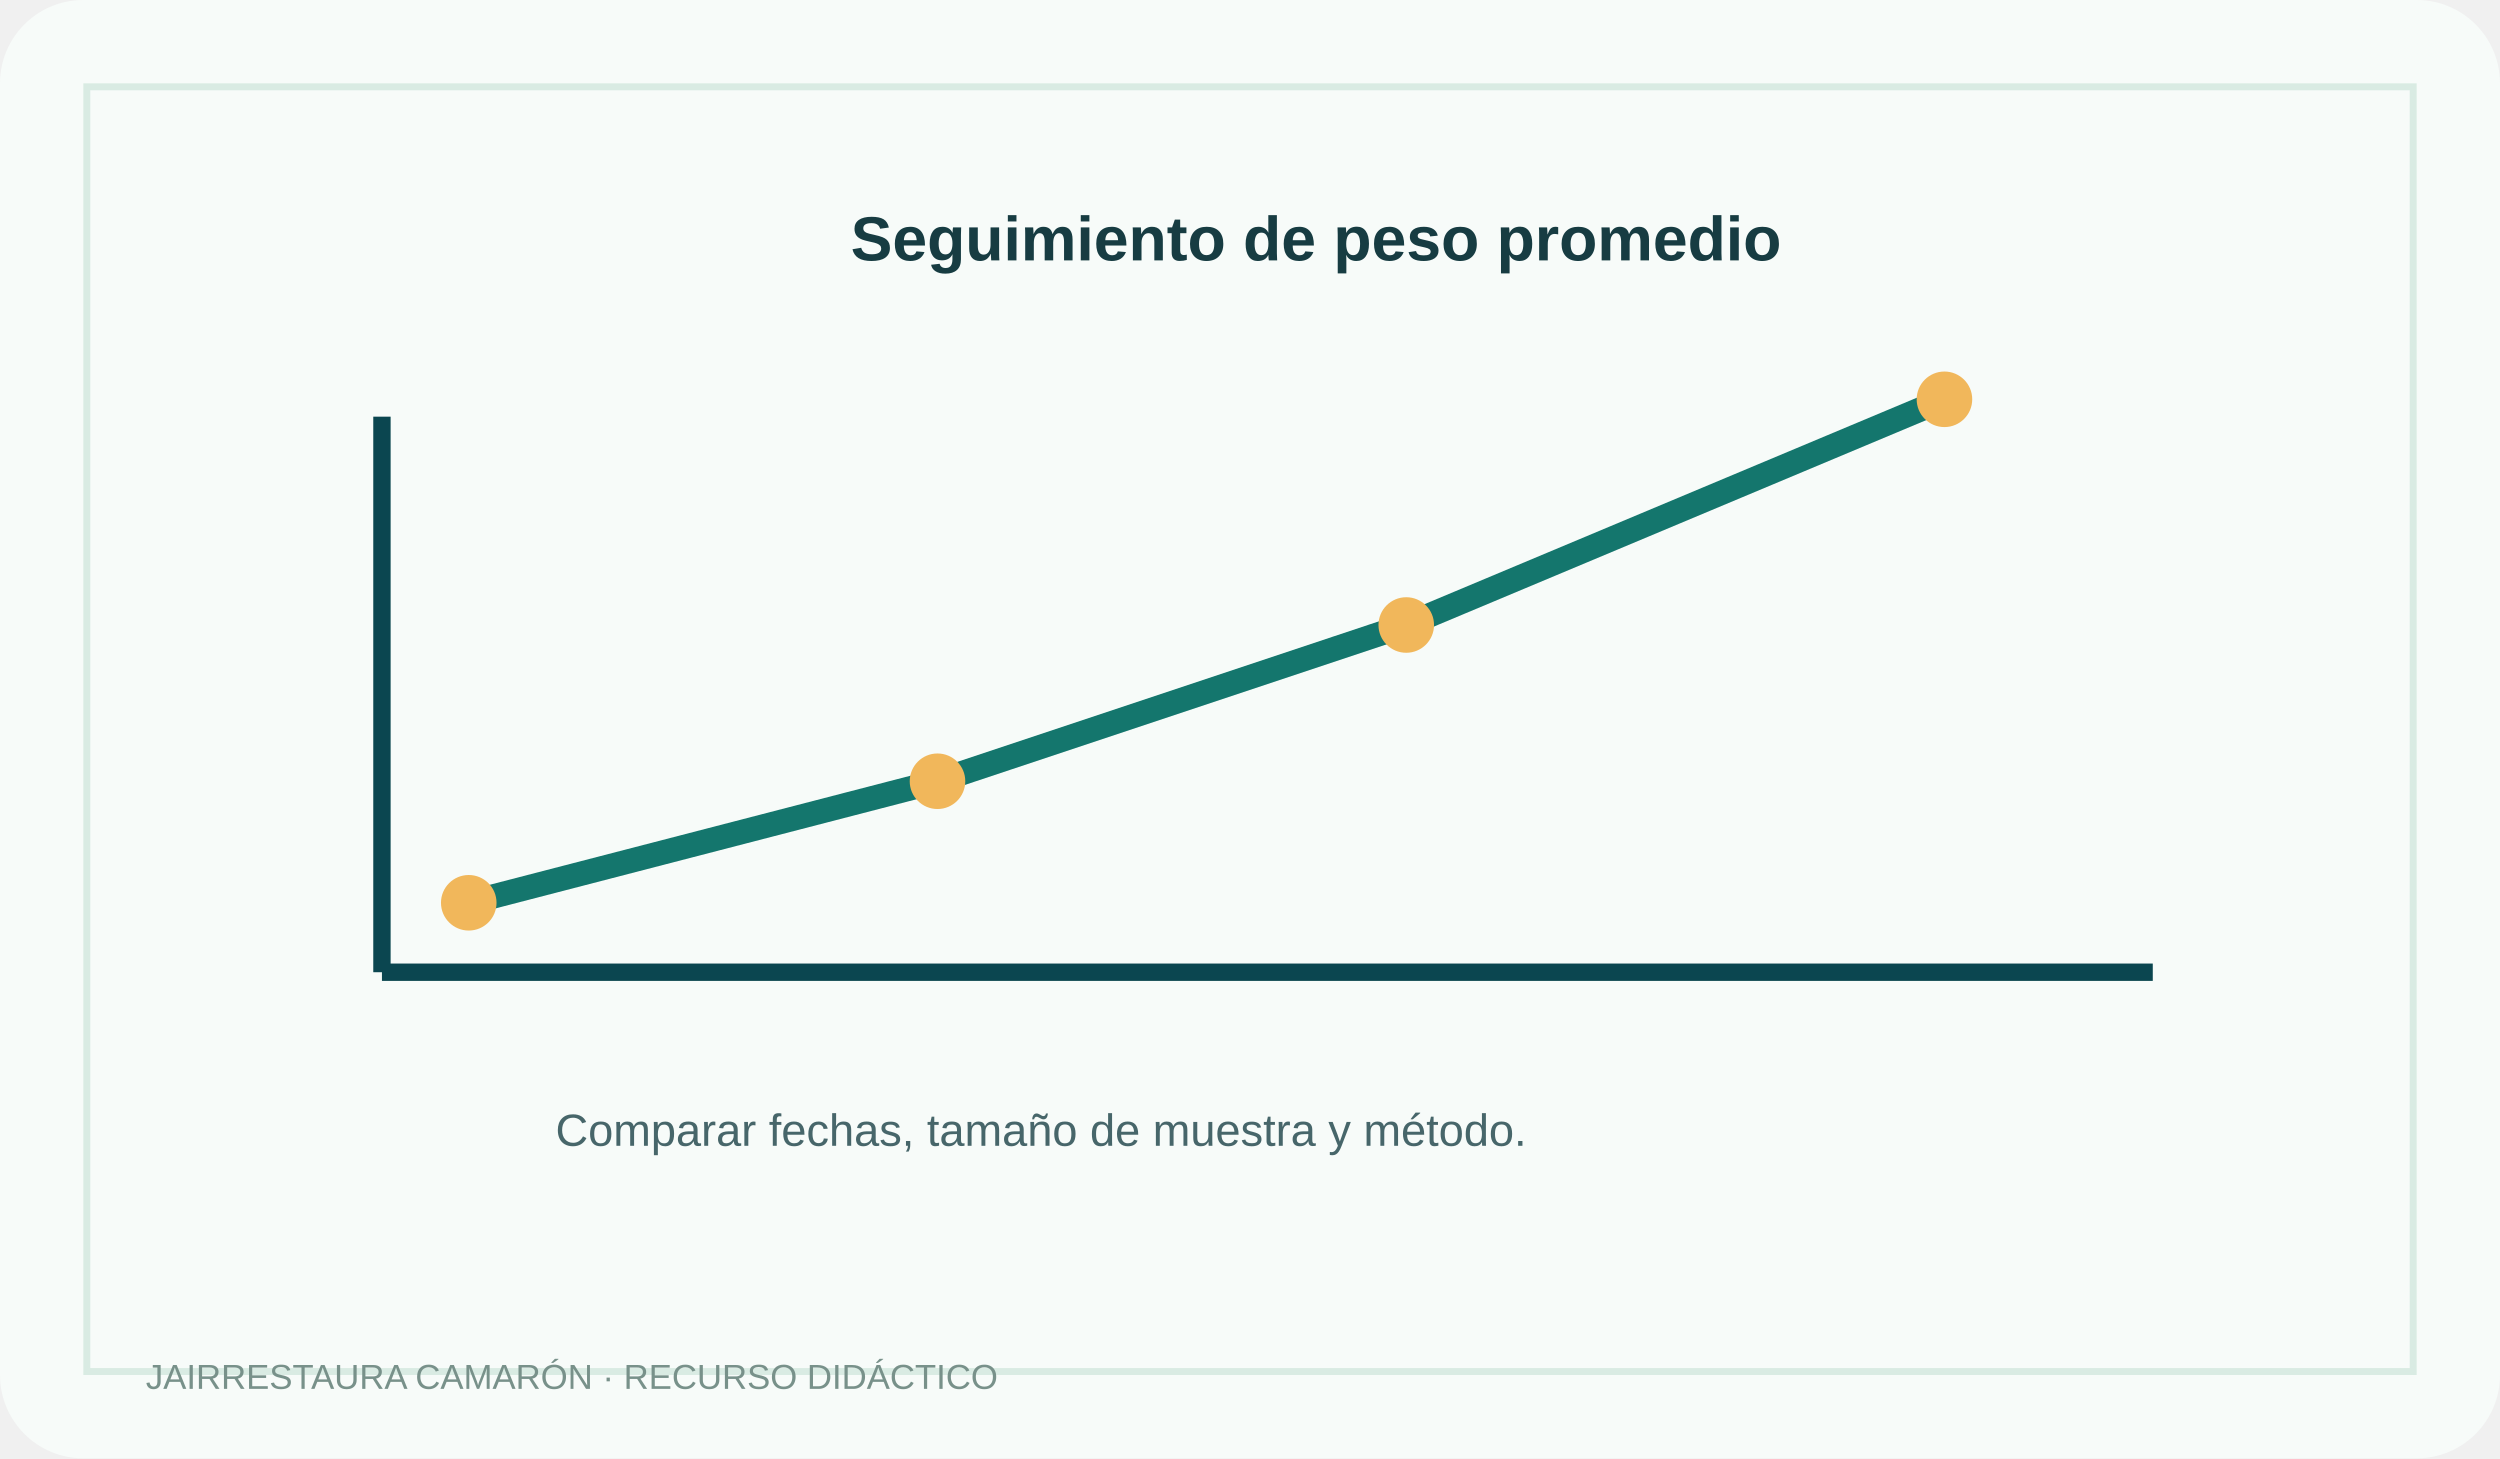
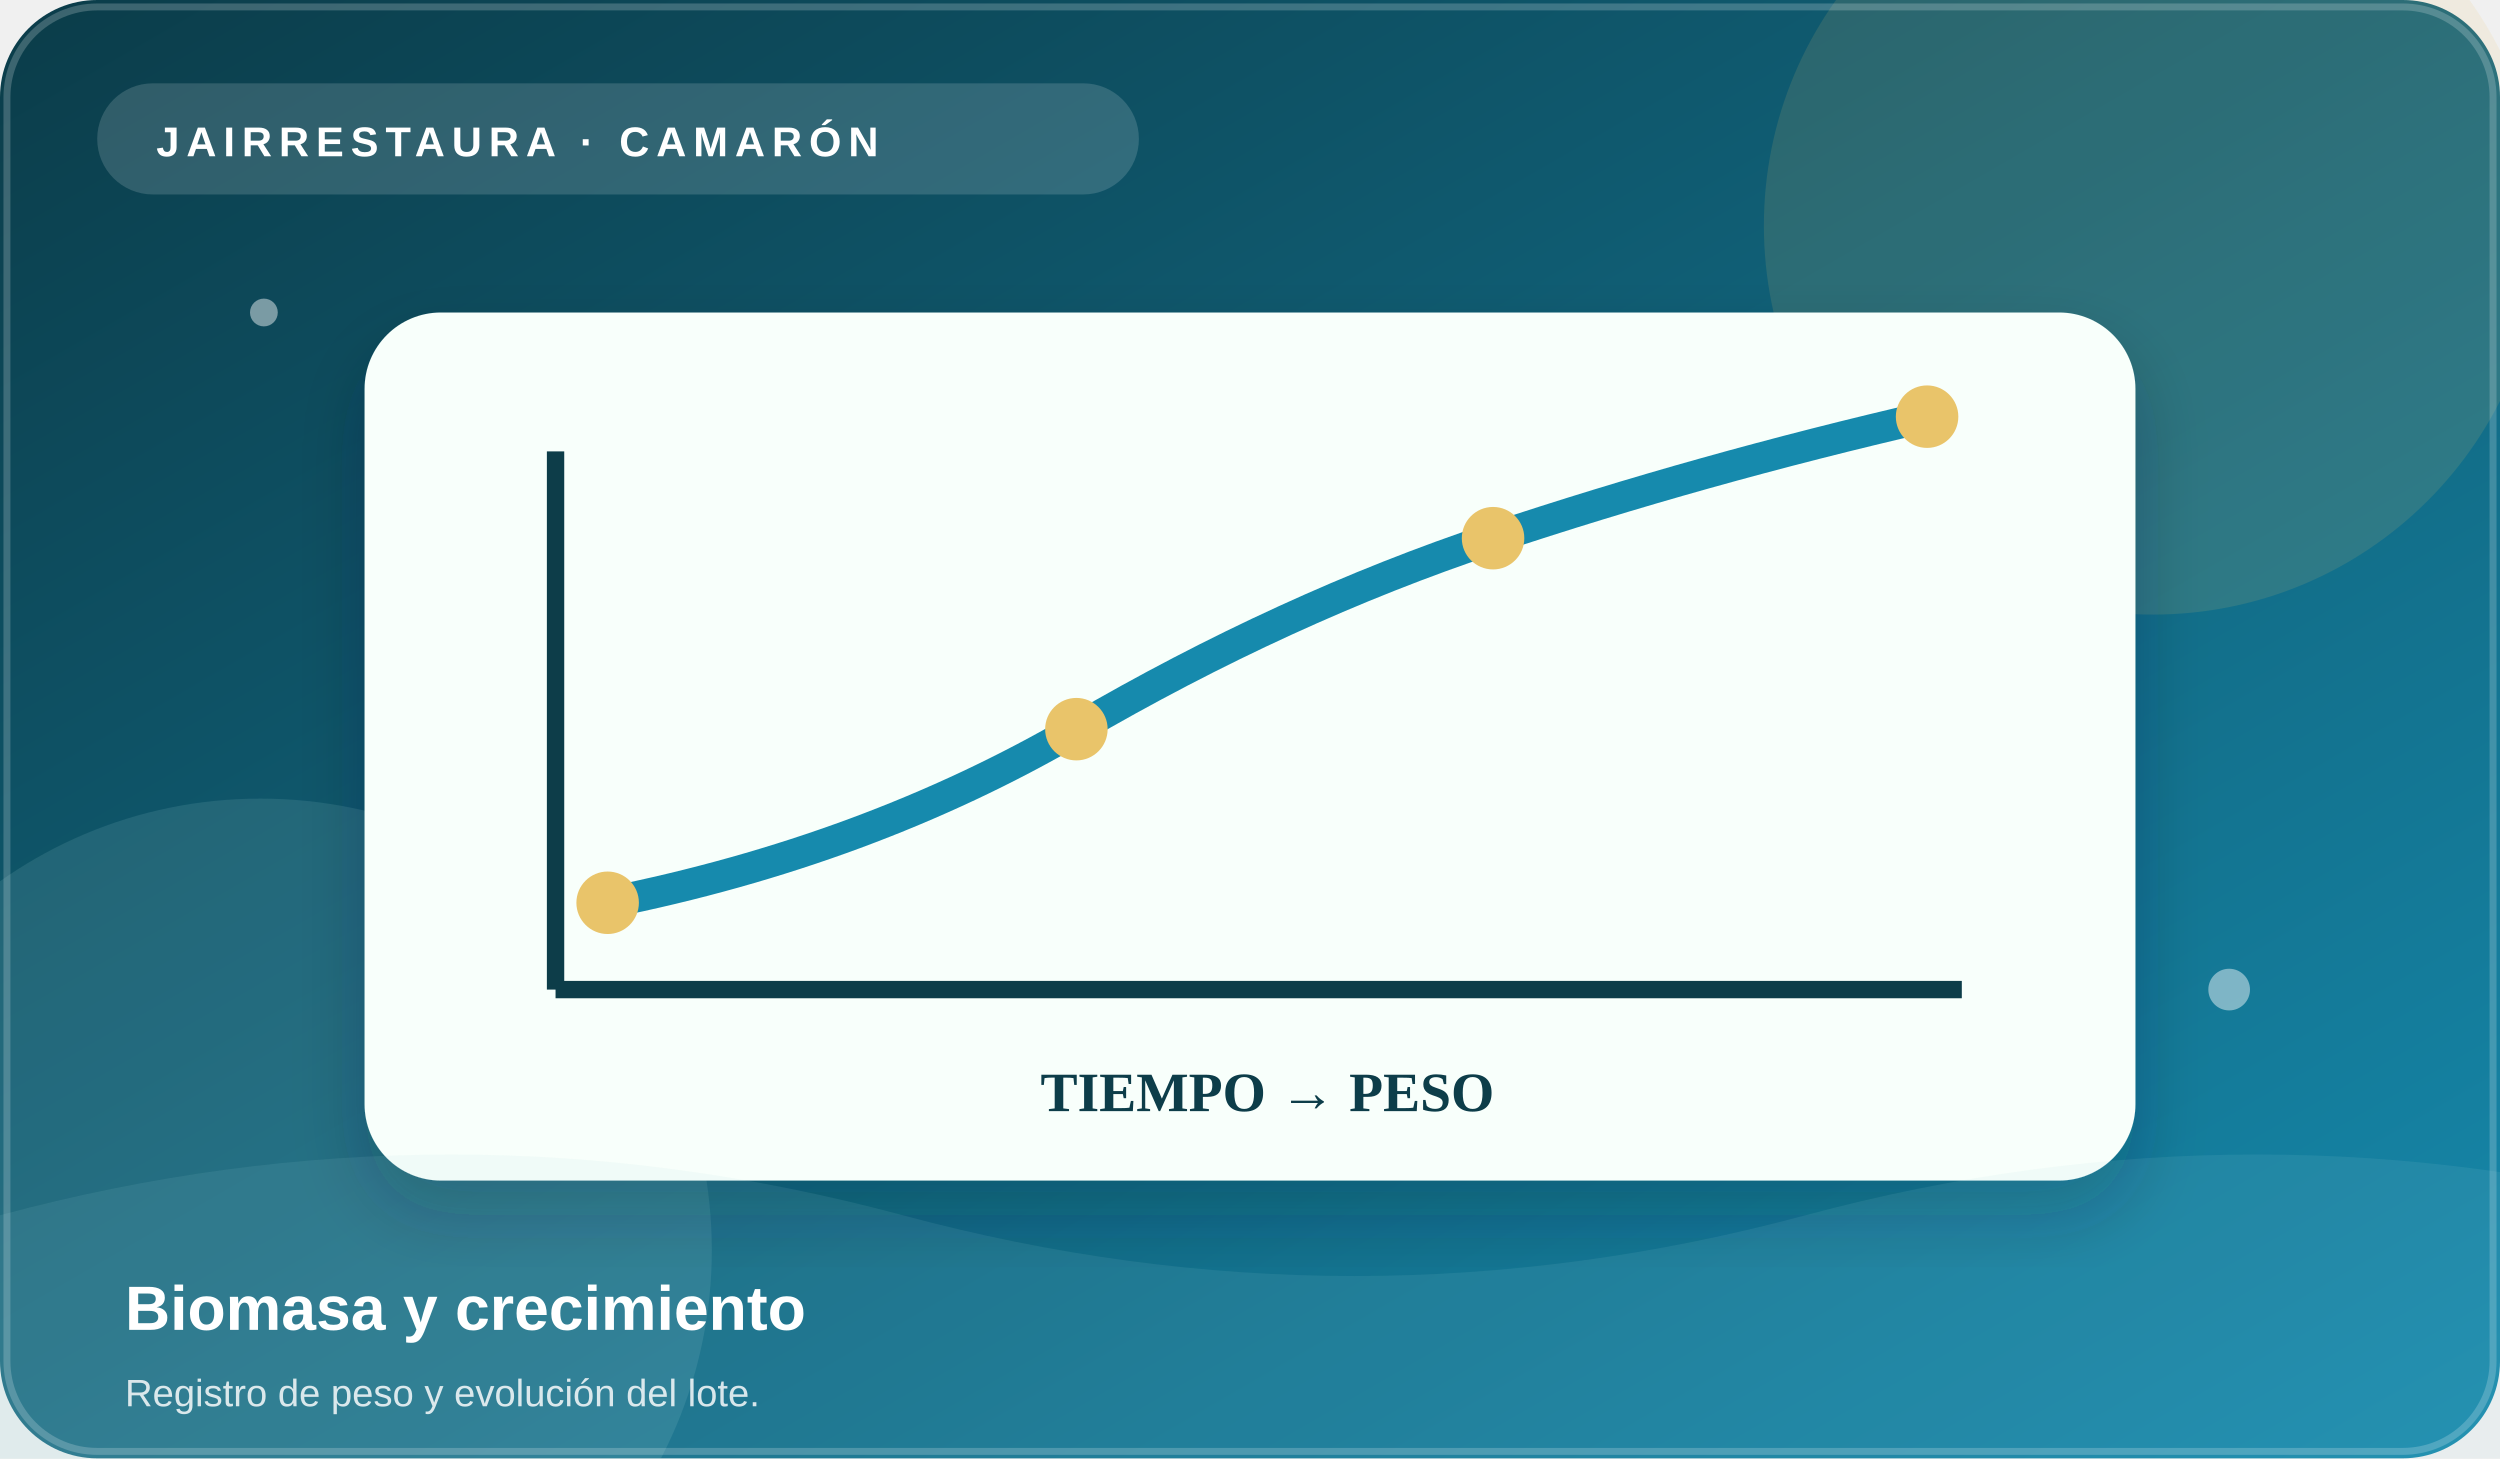
- <svg xmlns="http://www.w3.org/2000/svg" viewBox="0 0 720 420" role="img" aria-label="growth">
-   <rect width="720" height="420" rx="24" fill="#f7fbf9" />
-   <path d="M25 25h670v370H25z" fill="none" stroke="#d9ebe3" stroke-width="2" />
-   <path d="M110 280 V120 M110 280 H620" stroke="#0b4650" stroke-width="5" />
-   <path d="M135 260 L270 225 L405 180 L560 115" fill="none" stroke="#14766d" stroke-width="7" />
-   <circle cx="135" cy="260" r="8" fill="#f1b75b" />
-   <circle cx="270" cy="225" r="8" fill="#f1b75b" />
-   <circle cx="405" cy="180" r="8" fill="#f1b75b" />
-   <circle cx="560" cy="115" r="8" fill="#f1b75b" />
-   <text x="245" y="75" font-family="Arial,sans-serif" font-size="18" font-weight="700" fill="#173c42">Seguimiento de peso promedio</text>
-   <text x="160" y="330" font-family="Arial,sans-serif" font-size="13" fill="#47666a">Comparar fechas, tamaño de muestra y método.</text>
-   <text x="42" y="400" font-family="Arial" font-size="10" fill="#78918a">JAIRRESTAURA CAMARÓN · RECURSO DIDÁCTICO</text>
+ <svg xmlns="http://www.w3.org/2000/svg" viewBox="0 0 720 420" role="img" aria-labelledby="t d">
+   <defs>
+     <linearGradient id="bg" x2="1" y2="1">
+       <stop stop-color="#0b3c49" />
+       <stop offset="1" stop-color="#168aad" />
+     </linearGradient>
+     <linearGradient id="water" x2="0" y2="1">
+       <stop stop-color="#a8dadc" />
+       <stop offset="1" stop-color="#168aad" />
+     </linearGradient>
+     <linearGradient id="gold" x2="1" y2="1">
+       <stop stop-color="#e9c46a" />
+       <stop offset="1" stop-color="#e76f51" />
+     </linearGradient>
+     <filter id="shadow">
+       <feDropShadow dx="0" dy="10" stdDeviation="10" flood-color="#032b36" flood-opacity=".24" />
+     </filter>
+   </defs>
+   <rect width="720" height="420" rx="28" fill="url(#bg)" />
+   <circle cx="620" cy="65" r="112" fill="#e9c46a" opacity=".13" />
+   <circle cx="75" cy="360" r="130" fill="#a8dadc" opacity=".13" />
+   <g fill="#fff" opacity=".45">
+     <circle cx="76" cy="90" r="4">
+       <animate attributeName="cy" values="90;70;90" dur="4s" repeatCount="indefinite" />
+     </circle>
+     <circle cx="642" cy="285" r="6">
+       <animate attributeName="cy" values="285;260;285" dur="5s" repeatCount="indefinite" />
+     </circle>
+     <circle cx="585" cy="110" r="3" />
+   </g>
+   <g filter="url(#shadow)">
+     <rect x="105" y="90" width="510" height="250" rx="22" fill="#f8fffb" />
+     <path d="M160 285 V130 M160 285 H565" stroke="#0b3c49" stroke-width="5" />
+     <path d="M175 260 Q250 245 310 210 T430 155 T555 120" fill="none" stroke="#168aad" stroke-width="9" stroke-linecap="round" />
+     <g fill="#e9c46a">
+       <circle cx="175" cy="260" r="9" />
+       <circle cx="310" cy="210" r="9" />
+       <circle cx="430" cy="155" r="9" />
+       <circle cx="555" cy="120" r="9" />
+     </g>
+     <text x="365" y="320" fill="#0b3c49" font-size="16" text-anchor="middle" font-weight="800">TIEMPO → PESO</text>
+   </g>
+   <path d="M0 350 Q130 315 260 350 T520 350 T780 350 V420 H0Z" fill="#a8dadc" opacity=".10" />
+   <rect x="28" y="24" width="300" height="32" rx="16" fill="#fff" fill-opacity=".15" />
+   <text x="45" y="45" fill="#fff" font-family="Arial,sans-serif" font-size="12" font-weight="700" letter-spacing="2">JAIRRESTAURA · CAMARÓN</text>
+   <text x="36" y="383" fill="#fff" font-family="Arial,sans-serif" font-size="18" font-weight="800">Biomasa y crecimiento</text>
+   <text x="36" y="405" fill="#fff" fill-opacity=".82" font-family="Arial,sans-serif" font-size="11">Registro de peso y evolución del lote.</text>
+   <rect x="2" y="2" width="716" height="416" rx="26" fill="none" stroke="#fff" stroke-opacity=".2" stroke-width="2" />
</svg>
